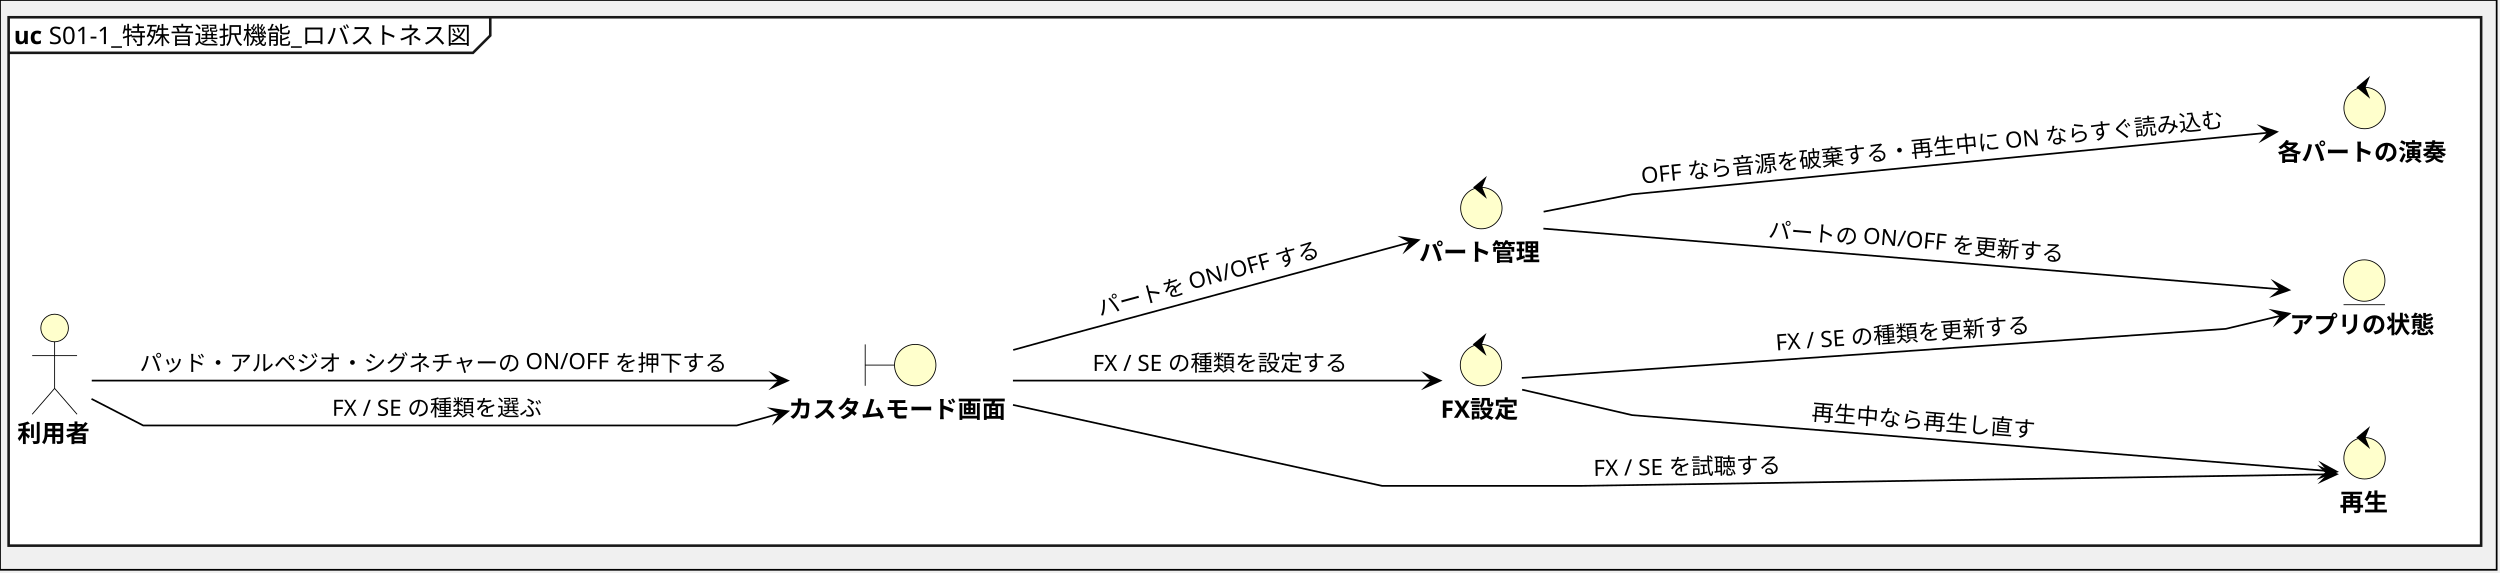
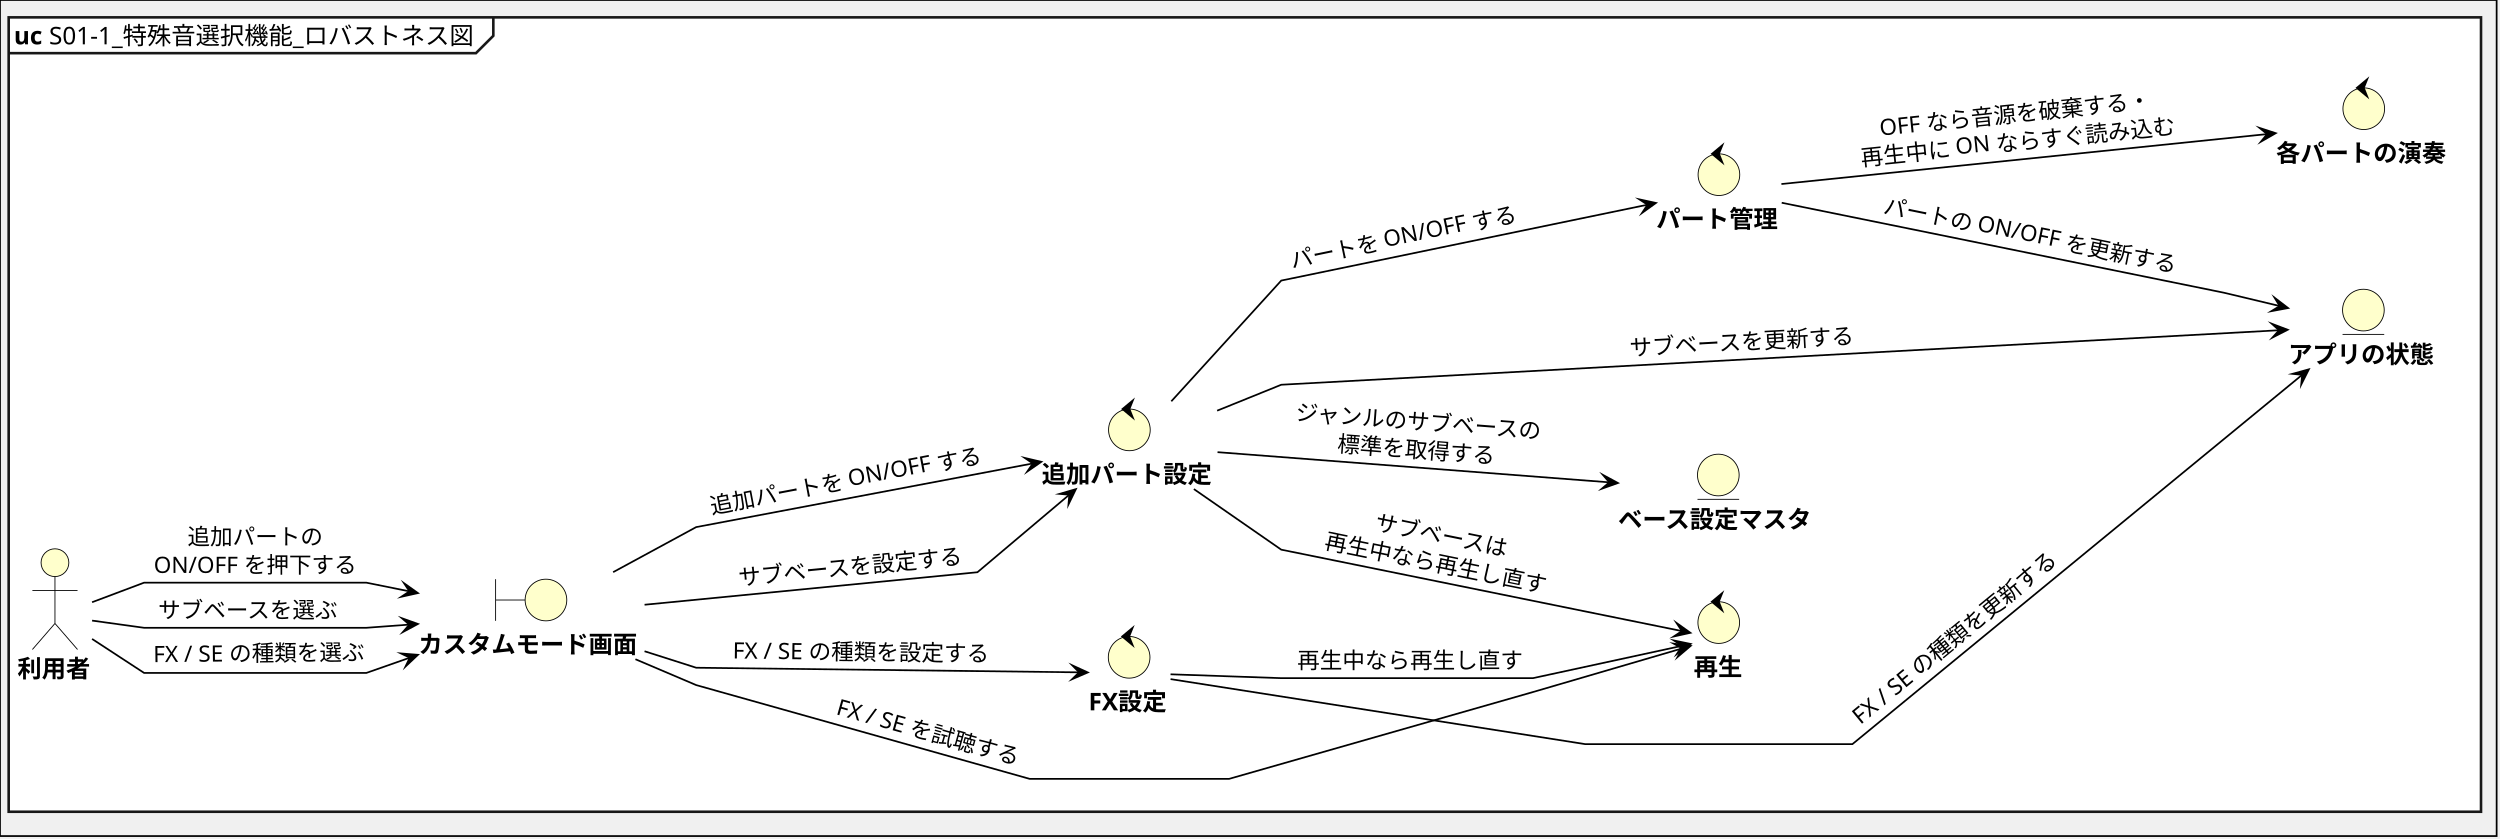
- <svg xmlns="http://www.w3.org/2000/svg" version="1.1" data-diagram-type="DESCRIPTION" style="width:1449px;height:332px;background:#FFFFFF;" width="1449px" height="332px" viewBox="0 0 1449 332" zoomAndPan="magnify" preserveAspectRatio="none" contentStyleType="text/css">
+ <svg xmlns="http://www.w3.org/2000/svg" version="1.1" data-diagram-type="DESCRIPTION" style="width:1440px;height:483px;background:#FFFFFF;" width="1440px" height="483px" viewBox="0 0 1440 483" zoomAndPan="magnify" preserveAspectRatio="none" contentStyleType="text/css">
  <defs />
  <g font-family="sans-serif" lengthAdjust="spacing">
-     <rect x="0" y="0" width="1447.063" height="330.252" fill="none" style="stroke:#000;stroke-width:1;" />
-     <rect x="5" y="10" width="1433.063" height="306.252" fill="#FFF" style="stroke:#181818;stroke-width:1.5;" />
+     <rect x="0" y="0" width="1438.063" height="481.57" fill="none" style="stroke:#000;stroke-width:1;" />
+     <rect x="5" y="10" width="1424.063" height="457.57" fill="#FFF" style="stroke:#181818;stroke-width:1.5;" />
    <path d="M284.158,10 L284.158,20.609 L274.158,30.609 L5,30.609" style="stroke:#181818;stroke-width:1.5;" fill="none" />
    <text x="8" y="25.533" fill="#000" font-size="14" textLength="16.338" font-weight="700">uc</text>
    <text x="28.228" y="25.533" fill="#000" font-size="14" textLength="248.931">S01-1_特殊音選択機能_ロバストネス図</text>
    <g class="entity" data-qualified-name="A1" id="ent0001" data-source-line="4">
-       <ellipse cx="31.656" cy="190.109" rx="8" ry="8" fill="#FFC" style="stroke:#000;stroke-width:0.5;" />
-       <path d="M31.656,198.109 L31.656,225.109 M18.656,206.109 L44.656,206.109 M31.656,225.109 L18.656,240.109 M31.656,225.109 L44.656,240.109" style="stroke:#000;stroke-width:0.5;" fill="none" />
-       <text x="10" y="256.143" fill="#000" font-size="14" textLength="43.313" font-weight="700">利用者</text>
+       <ellipse cx="31.656" cy="324.109" rx="8" ry="8" fill="#FFC" style="stroke:#000;stroke-width:0.5;" />
+       <path d="M31.656,332.109 L31.656,359.109 M18.656,340.109 L44.656,340.109 M31.656,359.109 L18.656,374.109 M31.656,359.109 L44.656,374.109" style="stroke:#000;stroke-width:0.5;" fill="none" />
+       <text x="10" y="390.143" fill="#000" font-size="14" textLength="43.313" font-weight="700">利用者</text>
    </g>
    <g class="entity" data-qualified-name="B1" id="ent0002" data-source-line="5">
-       <path d="M501.469,199.609 L501.469,223.609 M501.469,211.609 L518.469,211.609" style="stroke:#000;stroke-width:0.5;" fill="none" />
-       <ellipse cx="530.469" cy="211.609" rx="12" ry="12" fill="#FFC" style="stroke:#000;stroke-width:0.5;" />
-       <text x="457" y="242.143" fill="#000" font-size="14" textLength="129.938" font-weight="700">カスタムモード画面</text>
+       <path d="M285.469,333.609 L285.469,357.609 M285.469,345.609 L302.469,345.609" style="stroke:#000;stroke-width:0.5;" fill="none" />
+       <ellipse cx="314.469" cy="345.609" rx="12" ry="12" fill="#FFC" style="stroke:#000;stroke-width:0.5;" />
+       <text x="241" y="376.143" fill="#000" font-size="14" textLength="129.938" font-weight="700">カスタムモード画面</text>
    </g>
-     <g class="entity" data-qualified-name="C1" id="ent0003" data-source-line="6">
-       <ellipse cx="858.594" cy="120.609" rx="12" ry="12" fill="#FFC" style="stroke:#000;stroke-width:0.5;" />
-       <polygon points="854.594,108.609,860.594,103.609,858.594,108.609,860.594,113.609,854.594,108.609" fill="#000" style="stroke:#000;stroke-width:1;stroke-linejoin:miter;stroke-miterlimit:10;" />
-       <text x="822.5" y="151.143" fill="#000" font-size="14" textLength="72.188" font-weight="700">パート管理</text>
+     <g class="entity" data-qualified-name="C5" id="ent0003" data-source-line="6">
+       <ellipse cx="650.531" cy="247.609" rx="12" ry="12" fill="#FFC" style="stroke:#000;stroke-width:0.5;" />
+       <polygon points="646.531,235.609,652.531,230.609,650.531,235.609,652.531,240.609,646.531,235.609" fill="#000" style="stroke:#000;stroke-width:1;stroke-linejoin:miter;stroke-miterlimit:10;" />
+       <text x="600" y="278.143" fill="#000" font-size="14" textLength="101.063" font-weight="700">追加パート設定</text>
    </g>
-     <g class="entity" data-qualified-name="C2" id="ent0004" data-source-line="7">
-       <ellipse cx="1370.531" cy="62.609" rx="12" ry="12" fill="#FFC" style="stroke:#000;stroke-width:0.5;" />
-       <polygon points="1366.531,50.609,1372.531,45.609,1370.531,50.609,1372.531,55.609,1366.531,50.609" fill="#000" style="stroke:#000;stroke-width:1;stroke-linejoin:miter;stroke-miterlimit:10;" />
-       <text x="1320" y="93.143" fill="#000" font-size="14" textLength="101.063" font-weight="700">各パートの演奏</text>
+     <g class="entity" data-qualified-name="C1" id="ent0004" data-source-line="7">
+       <ellipse cx="990.094" cy="100.609" rx="12" ry="12" fill="#FFC" style="stroke:#000;stroke-width:0.5;" />
+       <polygon points="986.094,88.609,992.094,83.609,990.094,88.609,992.094,93.609,986.094,88.609" fill="#000" style="stroke:#000;stroke-width:1;stroke-linejoin:miter;stroke-miterlimit:10;" />
+       <text x="954" y="131.143" fill="#000" font-size="14" textLength="72.188" font-weight="700">パート管理</text>
    </g>
-     <g class="entity" data-qualified-name="C3" id="ent0005" data-source-line="8">
-       <ellipse cx="858.382" cy="211.609" rx="12" ry="12" fill="#FFC" style="stroke:#000;stroke-width:0.5;" />
-       <polygon points="854.382,199.609,860.382,194.609,858.382,199.609,860.382,204.609,854.382,199.609" fill="#000" style="stroke:#000;stroke-width:1;stroke-linejoin:miter;stroke-miterlimit:10;" />
-       <text x="835" y="242.143" fill="#000" font-size="14" textLength="46.765" font-weight="700">FX設定</text>
+     <g class="entity" data-qualified-name="C2" id="ent0005" data-source-line="8">
+       <ellipse cx="1361.531" cy="62.609" rx="12" ry="12" fill="#FFC" style="stroke:#000;stroke-width:0.5;" />
+       <polygon points="1357.531,50.609,1363.531,45.609,1361.531,50.609,1363.531,55.609,1357.531,50.609" fill="#000" style="stroke:#000;stroke-width:1;stroke-linejoin:miter;stroke-miterlimit:10;" />
+       <text x="1311" y="93.143" fill="#000" font-size="14" textLength="101.063" font-weight="700">各パートの演奏</text>
    </g>
-     <g class="entity" data-qualified-name="C4" id="ent0006" data-source-line="9">
-       <ellipse cx="1370.5" cy="265.609" rx="12" ry="12" fill="#FFC" style="stroke:#000;stroke-width:0.5;" />
-       <polygon points="1366.5,253.609,1372.5,248.609,1370.5,253.609,1372.5,258.609,1366.5,253.609" fill="#000" style="stroke:#000;stroke-width:1;stroke-linejoin:miter;stroke-miterlimit:10;" />
-       <text x="1356.063" y="296.143" fill="#000" font-size="14" textLength="28.875" font-weight="700">再生</text>
+     <g class="entity" data-qualified-name="C3" id="ent0006" data-source-line="9">
+       <ellipse cx="650.382" cy="378.609" rx="12" ry="12" fill="#FFC" style="stroke:#000;stroke-width:0.5;" />
+       <polygon points="646.382,366.609,652.382,361.609,650.382,366.609,652.382,371.609,646.382,366.609" fill="#000" style="stroke:#000;stroke-width:1;stroke-linejoin:miter;stroke-miterlimit:10;" />
+       <text x="627" y="409.143" fill="#000" font-size="14" textLength="46.765" font-weight="700">FX設定</text>
    </g>
-     <g class="entity" data-qualified-name="E1" id="ent0007" data-source-line="10">
-       <ellipse cx="1370.313" cy="162.609" rx="12" ry="12" fill="#FFC" style="stroke:#000;stroke-width:0.5;" />
-       <line x1="1358.313" y1="176.609" x2="1382.313" y2="176.609" style="stroke:#000;stroke-width:0.5;" />
-       <text x="1327" y="193.143" fill="#000" font-size="14" textLength="86.625" font-weight="700">アプリの状態</text>
+     <g class="entity" data-qualified-name="C4" id="ent0007" data-source-line="10">
+       <ellipse cx="990" cy="358.609" rx="12" ry="12" fill="#FFC" style="stroke:#000;stroke-width:0.5;" />
+       <polygon points="986,346.609,992,341.609,990,346.609,992,351.609,986,346.609" fill="#000" style="stroke:#000;stroke-width:1;stroke-linejoin:miter;stroke-miterlimit:10;" />
+       <text x="975.563" y="389.143" fill="#000" font-size="14" textLength="28.875" font-weight="700">再生</text>
    </g>
-     <g class="link" data-entity-1="ent0001" data-entity-2="ent0002" id="lnk8" data-source-line="12" data-link-type="dependency">
-       <path d="M53.18,220.609 C122,220.609 340.28,220.609 451.63,220.609" style="stroke:#000;stroke-width:1;" fill="none" id="A1-to-B1" />
-       <polygon points="456.63,220.609,447.63,216.609,451.63,220.609,447.63,224.609,456.63,220.609" fill="#000" style="stroke:#000;stroke-width:1;stroke-linejoin:miter;stroke-miterlimit:10;" />
+     <g class="entity" data-qualified-name="E1" id="ent0008" data-source-line="11">
+       <ellipse cx="1361.313" cy="178.609" rx="12" ry="12" fill="#FFC" style="stroke:#000;stroke-width:0.5;" />
+       <line x1="1349.313" y1="192.609" x2="1373.313" y2="192.609" style="stroke:#000;stroke-width:0.5;" />
+       <text x="1318" y="209.143" fill="#000" font-size="14" textLength="86.625" font-weight="700">アプリの状態</text>
    </g>
-     <g class="link" data-entity-1="ent0001" data-entity-2="ent0002" id="lnk9" data-source-line="13" data-link-type="dependency">
-       <path d="M53.04,231.189 C67.02,238.379 83,246.609 83,246.609 C83,246.609 427,246.609 427,246.609 C427,246.609 435.401,244.282 451.921,239.712" style="stroke:#000;stroke-width:1;" fill="none" id="A1-to-B1-1" />
-       <polygon points="456.74,238.379,446.999,236.924,451.921,239.712,449.132,244.634,456.74,238.379" fill="#000" style="stroke:#000;stroke-width:1;stroke-linejoin:miter;stroke-miterlimit:10;" />
+     <g class="entity" data-qualified-name="E2" id="ent0009" data-source-line="12">
+       <ellipse cx="989.75" cy="273.609" rx="12" ry="12" fill="#FFC" style="stroke:#000;stroke-width:0.5;" />
+       <line x1="977.75" y1="287.609" x2="1001.75" y2="287.609" style="stroke:#000;stroke-width:0.5;" />
+       <text x="932" y="304.143" fill="#000" font-size="14" textLength="115.5" font-weight="700">ベース設定マスタ</text>
    </g>
-     <g class="link" data-entity-1="ent0002" data-entity-2="ent0003" id="lnk10" data-source-line="14" data-link-type="dependency">
-       <path d="M587.26,202.839 C603.78,198.269 617,194.609 617,194.609 C617,194.609 750.643,158.494 817.443,140.434" style="stroke:#000;stroke-width:1;" fill="none" id="B1-to-C1" />
-       <polygon points="822.27,139.129,812.538,137.617,817.443,140.434,814.626,145.34,822.27,139.129" fill="#000" style="stroke:#000;stroke-width:1;stroke-linejoin:miter;stroke-miterlimit:10;" />
+     <g class="link" data-entity-1="ent0001" data-entity-2="ent0002" id="lnk10" data-source-line="14" data-link-type="dependency">
+       <path d="M53.04,346.879 C67.02,341.619 83,335.609 83,335.609 C83,335.609 211,335.609 211,335.609 C211,335.609 219.319,337.289 235.839,340.629" style="stroke:#000;stroke-width:1;" fill="none" id="A1-to-B1" />
+       <polygon points="240.74,341.619,232.711,335.915,235.839,340.629,231.126,343.757,240.74,341.619" fill="#000" style="stroke:#000;stroke-width:1;stroke-linejoin:miter;stroke-miterlimit:10;" />
    </g>
-     <g class="link" data-entity-1="ent0003" data-entity-2="ent0007" id="lnk11" data-source-line="15" data-link-type="dependency">
-       <path d="M894.55,132.499 C985.36,139.969 1223.037,159.549 1321.807,167.679" style="stroke:#000;stroke-width:1;" fill="none" id="C1-to-E1" />
-       <polygon points="1326.79,168.089,1318.148,163.365,1321.807,167.679,1317.492,171.338,1326.79,168.089" fill="#000" style="stroke:#000;stroke-width:1;stroke-linejoin:miter;stroke-miterlimit:10;" />
+     <g class="link" data-entity-1="ent0001" data-entity-2="ent0002" id="lnk11" data-source-line="15" data-link-type="dependency">
+       <path d="M53.04,357.459 C67.02,359.399 83,361.609 83,361.609 C83,361.609 211,361.609 211,361.609 C211,361.609 219.234,361.001 235.754,359.771" style="stroke:#000;stroke-width:1;" fill="none" id="A1-to-B1-1" />
+       <polygon points="240.74,359.399,231.468,356.079,235.754,359.771,232.062,364.057,240.74,359.399" fill="#000" style="stroke:#000;stroke-width:1;stroke-linejoin:miter;stroke-miterlimit:10;" />
    </g>
-     <g class="link" data-entity-1="ent0003" data-entity-2="ent0004" id="lnk12" data-source-line="16" data-link-type="dependency">
-       <path d="M894.68,122.699 C918.63,117.989 946,112.609 946,112.609 C946,112.609 1202.753,87.751 1314.693,76.911" style="stroke:#000;stroke-width:1;" fill="none" id="C1-to-C2" />
-       <polygon points="1319.67,76.429,1310.326,73.315,1314.693,76.911,1311.097,81.278,1319.67,76.429" fill="#000" style="stroke:#000;stroke-width:1;stroke-linejoin:miter;stroke-miterlimit:10;" />
+     <g class="link" data-entity-1="ent0001" data-entity-2="ent0002" id="lnk12" data-source-line="16" data-link-type="dependency">
+       <path d="M53.04,368.029 C67.02,377.169 83,387.609 83,387.609 C83,387.609 211,387.609 211,387.609 C211,387.609 219.502,384.626 236.022,378.826" style="stroke:#000;stroke-width:1;" fill="none" id="A1-to-B1-2" />
+       <polygon points="240.74,377.169,230.923,376.377,236.022,378.826,233.573,383.925,240.74,377.169" fill="#000" style="stroke:#000;stroke-width:1;stroke-linejoin:miter;stroke-miterlimit:10;" />
    </g>
-     <g class="link" data-entity-1="ent0002" data-entity-2="ent0005" id="lnk13" data-source-line="17" data-link-type="dependency">
-       <path d="M587.1,220.609 C662.79,220.609 779.73,220.609 829.86,220.609" style="stroke:#000;stroke-width:1;" fill="none" id="B1-to-C3" />
-       <polygon points="834.86,220.609,825.86,216.609,829.86,220.609,825.86,224.609,834.86,220.609" fill="#000" style="stroke:#000;stroke-width:1;stroke-linejoin:miter;stroke-miterlimit:10;" />
+     <g class="link" data-entity-1="ent0002" data-entity-2="ent0003" id="lnk13" data-source-line="17" data-link-type="dependency">
+       <path d="M353.17,329.559 C376.95,316.659 401,303.609 401,303.609 C401,303.609 522.377,280.648 594.897,266.938" style="stroke:#000;stroke-width:1;" fill="none" id="B1-to-C5" />
+       <polygon points="599.81,266.009,590.224,263.751,594.897,266.938,591.71,271.612,599.81,266.009" fill="#000" style="stroke:#000;stroke-width:1;stroke-linejoin:miter;stroke-miterlimit:10;" />
    </g>
-     <g class="link" data-entity-1="ent0005" data-entity-2="ent0007" id="lnk14" data-source-line="18" data-link-type="dependency">
-       <path d="M882.04,219.039 C970.62,212.869 1290,190.609 1290,190.609 C1290,190.609 1303.197,187.45 1322.097,182.94" style="stroke:#000;stroke-width:1;" fill="none" id="C3-to-E1" />
-       <polygon points="1326.96,181.779,1317.277,179.978,1322.097,182.94,1319.134,187.759,1326.96,181.779" fill="#000" style="stroke:#000;stroke-width:1;stroke-linejoin:miter;stroke-miterlimit:10;" />
+     <g class="link" data-entity-1="ent0002" data-entity-2="ent0003" id="lnk14" data-source-line="18" data-link-type="dependency">
+       <path d="M371.27,348.329 C447.1,340.929 563,329.609 563,329.609 C563,329.609 590.889,306.075 615.909,284.955" style="stroke:#000;stroke-width:1;" fill="none" id="B1-to-C5-1" />
+       <polygon points="619.73,281.729,610.272,284.478,615.909,284.955,615.433,290.591,619.73,281.729" fill="#000" style="stroke:#000;stroke-width:1;stroke-linejoin:miter;stroke-miterlimit:10;" />
    </g>
-     <g class="link" data-entity-1="ent0005" data-entity-2="ent0006" id="lnk15" data-source-line="19" data-link-type="dependency">
-       <path d="M882.23,225.859 C907.86,231.789 946,240.609 946,240.609 C946,240.609 1274.006,266.939 1349.446,272.999" style="stroke:#000;stroke-width:1;" fill="none" id="C3-to-C4" />
-       <polygon points="1354.43,273.399,1345.779,268.692,1349.446,272.999,1345.139,276.666,1354.43,273.399" fill="#000" style="stroke:#000;stroke-width:1;stroke-linejoin:miter;stroke-miterlimit:10;" />
+     <g class="link" data-entity-1="ent0003" data-entity-2="ent0004" id="lnk15" data-source-line="19" data-link-type="dependency">
+       <path d="M674.68,231.149 C700.3,203.009 738,161.609 738,161.609 C738,161.609 879.864,132.224 948.944,117.914" style="stroke:#000;stroke-width:1;" fill="none" id="C5-to-C1" />
+       <polygon points="953.84,116.899,944.216,114.808,948.944,117.914,945.838,122.642,953.84,116.899" fill="#000" style="stroke:#000;stroke-width:1;stroke-linejoin:miter;stroke-miterlimit:10;" />
    </g>
-     <g class="link" data-entity-1="ent0002" data-entity-2="ent0006" id="lnk16" data-source-line="20" data-link-type="dependency">
-       <path d="M587.13,234.679 C669.23,252.699 801,281.609 801,281.609 C801,281.609 916,281.609 916,281.609 C916,281.609 1270.721,276.137 1349.411,274.917" style="stroke:#000;stroke-width:1;" fill="none" id="B1-to-C4" />
-       <polygon points="1354.41,274.839,1345.349,270.979,1349.411,274.917,1345.473,278.978,1354.41,274.839" fill="#000" style="stroke:#000;stroke-width:1;stroke-linejoin:miter;stroke-miterlimit:10;" />
+     <g class="link" data-entity-1="ent0004" data-entity-2="ent0008" id="lnk16" data-source-line="20" data-link-type="dependency">
+       <path d="M1026.27,116.789 C1103.56,132.509 1281,168.609 1281,168.609 C1281,168.609 1294.197,171.769 1313.097,176.279" style="stroke:#000;stroke-width:1;" fill="none" id="C1-to-E1" />
+       <polygon points="1317.96,177.439,1310.134,171.46,1313.097,176.279,1308.277,179.241,1317.96,177.439" fill="#000" style="stroke:#000;stroke-width:1;stroke-linejoin:miter;stroke-miterlimit:10;" />
+     </g>
+     <g class="link" data-entity-1="ent0004" data-entity-2="ent0005" id="lnk17" data-source-line="21" data-link-type="dependency">
+       <path d="M1026.09,105.999 C1092.12,99.209 1229.996,85.031 1305.856,77.231" style="stroke:#000;stroke-width:1;" fill="none" id="C1-to-C2" />
+       <polygon points="1310.83,76.719,1301.468,73.661,1305.856,77.231,1302.286,81.619,1310.83,76.719" fill="#000" style="stroke:#000;stroke-width:1;stroke-linejoin:miter;stroke-miterlimit:10;" />
+     </g>
+     <g class="link" data-entity-1="ent0003" data-entity-2="ent0009" id="lnk18" data-source-line="22" data-link-type="dependency">
+       <path d="M701.3,260.449 C762.82,265.189 862.265,272.846 926.955,277.826" style="stroke:#000;stroke-width:1;" fill="none" id="C5-to-E2" />
+       <polygon points="931.94,278.209,923.274,273.53,926.955,277.826,922.66,281.507,931.94,278.209" fill="#000" style="stroke:#000;stroke-width:1;stroke-linejoin:miter;stroke-miterlimit:10;" />
+     </g>
+     <g class="link" data-entity-1="ent0003" data-entity-2="ent0008" id="lnk19" data-source-line="23" data-link-type="dependency">
+       <path d="M701.07,236.549 C720.39,228.729 738,221.609 738,221.609 C738,221.609 1172.077,197.902 1312.717,190.222" style="stroke:#000;stroke-width:1;" fill="none" id="C5-to-E1" />
+       <polygon points="1317.71,189.949,1308.505,186.446,1312.717,190.222,1308.941,194.434,1317.71,189.949" fill="#000" style="stroke:#000;stroke-width:1;stroke-linejoin:miter;stroke-miterlimit:10;" />
+     </g>
+     <g class="link" data-entity-1="ent0003" data-entity-2="ent0007" id="lnk20" data-source-line="24" data-link-type="dependency">
+       <path d="M687.68,281.709 C711.39,298.149 738,316.609 738,316.609 C738,316.609 914.28,352.423 968.78,363.503" style="stroke:#000;stroke-width:1;" fill="none" id="C5-to-C4" />
+       <polygon points="973.68,364.499,965.657,358.787,968.78,363.503,964.064,366.626,973.68,364.499" fill="#000" style="stroke:#000;stroke-width:1;stroke-linejoin:miter;stroke-miterlimit:10;" />
+     </g>
+     <g class="link" data-entity-1="ent0002" data-entity-2="ent0006" id="lnk21" data-source-line="25" data-link-type="dependency">
+       <path d="M371.26,375.119 C387.78,380.389 401,384.609 401,384.609 C401,384.609 560.05,386.529 621.57,387.269" style="stroke:#000;stroke-width:1;" fill="none" id="B1-to-C3" />
+       <polygon points="626.57,387.329,617.619,383.221,621.57,387.269,617.523,391.221,626.57,387.329" fill="#000" style="stroke:#000;stroke-width:1;stroke-linejoin:miter;stroke-miterlimit:10;" />
+     </g>
+     <g class="link" data-entity-1="ent0006" data-entity-2="ent0008" id="lnk22" data-source-line="26" data-link-type="dependency">
+       <path d="M674.25,391.179 C737.87,401.149 913,428.609 913,428.609 C913,428.609 1067,428.609 1067,428.609 C1067,428.609 1250.886,277.623 1326.056,215.893" style="stroke:#000;stroke-width:1;" fill="none" id="C3-to-E1" />
+       <polygon points="1329.92,212.719,1320.426,215.34,1326.056,215.893,1325.503,221.522,1329.92,212.719" fill="#000" style="stroke:#000;stroke-width:1;stroke-linejoin:miter;stroke-miterlimit:10;" />
+     </g>
+     <g class="link" data-entity-1="ent0006" data-entity-2="ent0007" id="lnk23" data-source-line="27" data-link-type="dependency">
+       <path d="M674.23,388.399 C699.86,389.289 738,390.609 738,390.609 C738,390.609 883,390.609 883,390.609 C883,390.609 939.614,378.33 968.924,371.97" style="stroke:#000;stroke-width:1;" fill="none" id="C3-to-C4" />
+       <polygon points="973.81,370.909,964.166,368.909,968.924,371.97,965.863,376.727,973.81,370.909" fill="#000" style="stroke:#000;stroke-width:1;stroke-linejoin:miter;stroke-miterlimit:10;" />
+     </g>
+     <g class="link" data-entity-1="ent0002" data-entity-2="ent0007" id="lnk24" data-source-line="28" data-link-type="dependency">
+       <path d="M366,379.719 C384.88,387.749 401,394.609 401,394.609 C401,394.609 593,448.609 593,448.609 C593,448.609 708,448.609 708,448.609 C708,448.609 883,398.609 883,398.609 C883,398.609 939.701,382.023 969.011,373.453" style="stroke:#000;stroke-width:1;" fill="none" id="B1-to-C4" />
+       <polygon points="973.81,372.049,964.049,370.736,969.011,373.453,966.294,378.414,973.81,372.049" fill="#000" style="stroke:#000;stroke-width:1;stroke-linejoin:miter;stroke-miterlimit:10;" />
    </g>
    <g class="link-labels">
-       <g transform="rotate(0.000 251.18 220.609)">
-         <rect x="78.016" y="202.959" width="346.329" height="15.650" fill="#FFFFFF" stroke="none" />
-         <text text-anchor="middle" x="251.18" y="215.009" fill="#000" font-size="13" textLength="342.329">パッド・アルペジオ・シグネチャーの ON/OFF を押下する</text>
+       <g transform="rotate(-5.871 1163.366 91.883)">
+         <rect x="1070.004" y="57.983" width="186.724" height="31.900" fill="#FFFFFF" stroke="none" />
+         <text text-anchor="middle" x="1163.366" y="70.033" fill="#000" font-size="13" textLength="159.605">OFF なら音源を破棄する・</text>
+         <text text-anchor="middle" x="1163.366" y="86.283" fill="#000" font-size="13" textLength="182.724">再生中に ON ならすぐ読み込む</text>
      </g>
-       <g transform="rotate(-5.530 1120.88 95.677)">
-         <rect x="947.716" y="78.026" width="346.329" height="15.650" fill="#FFFFFF" stroke="none" />
-         <text text-anchor="middle" x="1120.88" y="90.076" fill="#000" font-size="13" textLength="342.329">OFF なら音源を破棄する・再生中に ON ならすぐ読み込む</text>
+       <g transform="rotate(11.499 1167.38 145.494)">
+         <rect x="1078.716" y="127.844" width="177.329" height="15.650" fill="#FFFFFF" stroke="none" />
+         <text text-anchor="middle" x="1167.38" y="139.894" fill="#000" font-size="13" textLength="173.329">パートの ON/OFF を更新する</text>
      </g>
-       <g transform="rotate(4.708 1109.822 150.223)">
-         <rect x="1021.157" y="132.573" width="177.329" height="15.650" fill="#FFFFFF" stroke="none" />
-         <text text-anchor="middle" x="1109.822" y="144.623" fill="#000" font-size="13" textLength="173.329">パートの ON/OFF を更新する</text>
+       <g transform="rotate(-10.710 489.023 286.959)">
+         <rect x="406.859" y="269.309" width="164.329" height="15.650" fill="#FFFFFF" stroke="none" />
+         <text text-anchor="middle" x="489.023" y="281.359" fill="#000" font-size="13" textLength="160.329">追加パートを ON/OFF する</text>
      </g>
-       <g transform="rotate(-0.000 707.1 220.609)">
-         <rect x="628.899" y="202.959" width="156.401" height="15.650" fill="#FFFFFF" stroke="none" />
-         <text text-anchor="middle" x="707.1" y="215.009" fill="#000" font-size="13" textLength="152.401">FX / SE の種類を設定する</text>
+       <g transform="rotate(0.691 495.776 385.753)">
+         <rect x="417.576" y="368.103" width="156.401" height="15.650" fill="#FFFFFF" stroke="none" />
+         <text text-anchor="middle" x="495.776" y="380.153" fill="#000" font-size="13" textLength="152.401">FX / SE の種類を設定する</text>
      </g>
-       <g transform="rotate(-3.987 1103.503 203.607)">
-         <rect x="1025.303" y="185.957" width="156.401" height="15.650" fill="#FFFFFF" stroke="none" />
-         <text text-anchor="middle" x="1103.503" y="198.007" fill="#000" font-size="13" textLength="152.401">FX / SE の種類を更新する</text>
+       <g transform="rotate(-39.389 1132.178 375.092)">
+         <rect x="1053.978" y="357.442" width="156.401" height="15.650" fill="#FFFFFF" stroke="none" />
+         <text text-anchor="middle" x="1132.178" y="369.492" fill="#000" font-size="13" textLength="152.401">FX / SE の種類を更新する</text>
      </g>
-       <g transform="rotate(-15.124 703.055 171.353)">
-         <rect x="633.890" y="153.702" width="138.329" height="15.650" fill="#FFFFFF" stroke="none" />
-         <text text-anchor="middle" x="703.055" y="165.752" fill="#000" font-size="13" textLength="134.329">パートを ON/OFF する</text>
+       <g transform="rotate(4.403 814.963 269.203)">
+         <rect x="741.463" y="235.302" width="147.000" height="31.900" fill="#FFFFFF" stroke="none" />
+         <text text-anchor="middle" x="814.963" y="247.352" fill="#000" font-size="13" textLength="143">ジャンルのサブベースの</text>
+         <text text-anchor="middle" x="814.963" y="263.602" fill="#000" font-size="13" textLength="91">標準を取得する</text>
      </g>
-       <g transform="rotate(4.590 1114.006 254.096)">
-         <rect x="1047.006" y="236.446" width="134.000" height="15.650" fill="#FFFFFF" stroke="none" />
-         <text text-anchor="middle" x="1114.006" y="248.496" fill="#000" font-size="13" textLength="130">再生中なら再生し直す</text>
+       <g transform="rotate(-11.703 810.414 146.609)">
+         <rect x="741.250" y="128.959" width="138.329" height="15.650" fill="#FFFFFF" stroke="none" />
+         <text text-anchor="middle" x="810.414" y="141.009" fill="#000" font-size="13" textLength="134.329">パートを ON/OFF する</text>
      </g>
-       <g transform="rotate(0.000 253.305 246.609)">
-         <rect x="188.105" y="228.959" width="130.401" height="15.650" fill="#FFFFFF" stroke="none" />
-         <text text-anchor="middle" x="253.305" y="241.009" fill="#000" font-size="13" textLength="126.401">FX / SE の種類を選ぶ</text>
+       <g transform="rotate(-5.577 490.702 336.669)">
+         <rect x="423.702" y="319.018" width="134.000" height="15.650" fill="#FFFFFF" stroke="none" />
+         <text text-anchor="middle" x="490.702" y="331.068" fill="#000" font-size="13" textLength="130">サブベースを設定する</text>
      </g>
-       <g transform="rotate(-0.884 978.034 280.652)">
-         <rect x="919.333" y="263.002" width="117.401" height="15.650" fill="#FFFFFF" stroke="none" />
-         <text text-anchor="middle" x="978.034" y="275.052" fill="#000" font-size="13" textLength="113.401">FX / SE を試聴する</text>
+       <g transform="rotate(-3.126 1003.766 207.094)">
+         <rect x="936.766" y="189.444" width="134.000" height="15.650" fill="#FFFFFF" stroke="none" />
+         <text text-anchor="middle" x="1003.766" y="201.494" fill="#000" font-size="13" textLength="130">サブベースを更新する</text>
+       </g>
+       <g transform="rotate(11.485 824.985 334.282)">
+         <rect x="757.985" y="300.382" width="134.000" height="31.900" fill="#FFFFFF" stroke="none" />
+         <text text-anchor="middle" x="824.985" y="312.432" fill="#000" font-size="13" textLength="78">サブベースは</text>
+         <text text-anchor="middle" x="824.985" y="328.682" fill="#000" font-size="13" textLength="130">再生中なら再生し直す</text>
+       </g>
+       <g transform="rotate(0.000 812.192 390.609)">
+         <rect x="745.192" y="372.959" width="134.000" height="15.650" fill="#FFFFFF" stroke="none" />
+         <text text-anchor="middle" x="812.192" y="385.009" fill="#000" font-size="13" textLength="130">再生中なら再生し直す</text>
+       </g>
+       <g transform="rotate(-0.534 149.209 387.609)">
+         <rect x="84.008" y="368.792" width="130.401" height="15.650" fill="#FFFFFF" stroke="none" />
+         <text text-anchor="middle" x="149.209" y="380.842" fill="#000" font-size="13" textLength="126.401">FX / SE の種類を選ぶ</text>
+       </g>
+       <g transform="rotate(0.000 146.99 335.609)">
+         <rect x="86.132" y="301.709" width="121.717" height="31.900" fill="#FFFFFF" stroke="none" />
+         <text text-anchor="middle" x="146.99" y="313.759" fill="#000" font-size="13" textLength="78">追加パートの</text>
+         <text text-anchor="middle" x="146.99" y="330.009" fill="#000" font-size="13" textLength="117.717">ON/OFF を押下する</text>
+       </g>
+       <g transform="rotate(15.709 531.886 431.421)">
+         <rect x="473.185" y="413.771" width="117.401" height="15.650" fill="#FFFFFF" stroke="none" />
+         <text text-anchor="middle" x="531.886" y="425.821" fill="#000" font-size="13" textLength="113.401">FX / SE を試聴する</text>
+       </g>
+       <g transform="rotate(0.000 142.754 361.609)">
+         <rect x="88.754" y="343.959" width="108.000" height="15.650" fill="#FFFFFF" stroke="none" />
+         <text text-anchor="middle" x="142.754" y="356.009" fill="#000" font-size="13" textLength="104">サブベースを選ぶ</text>
      </g>
    </g>
  </g>
</svg>
